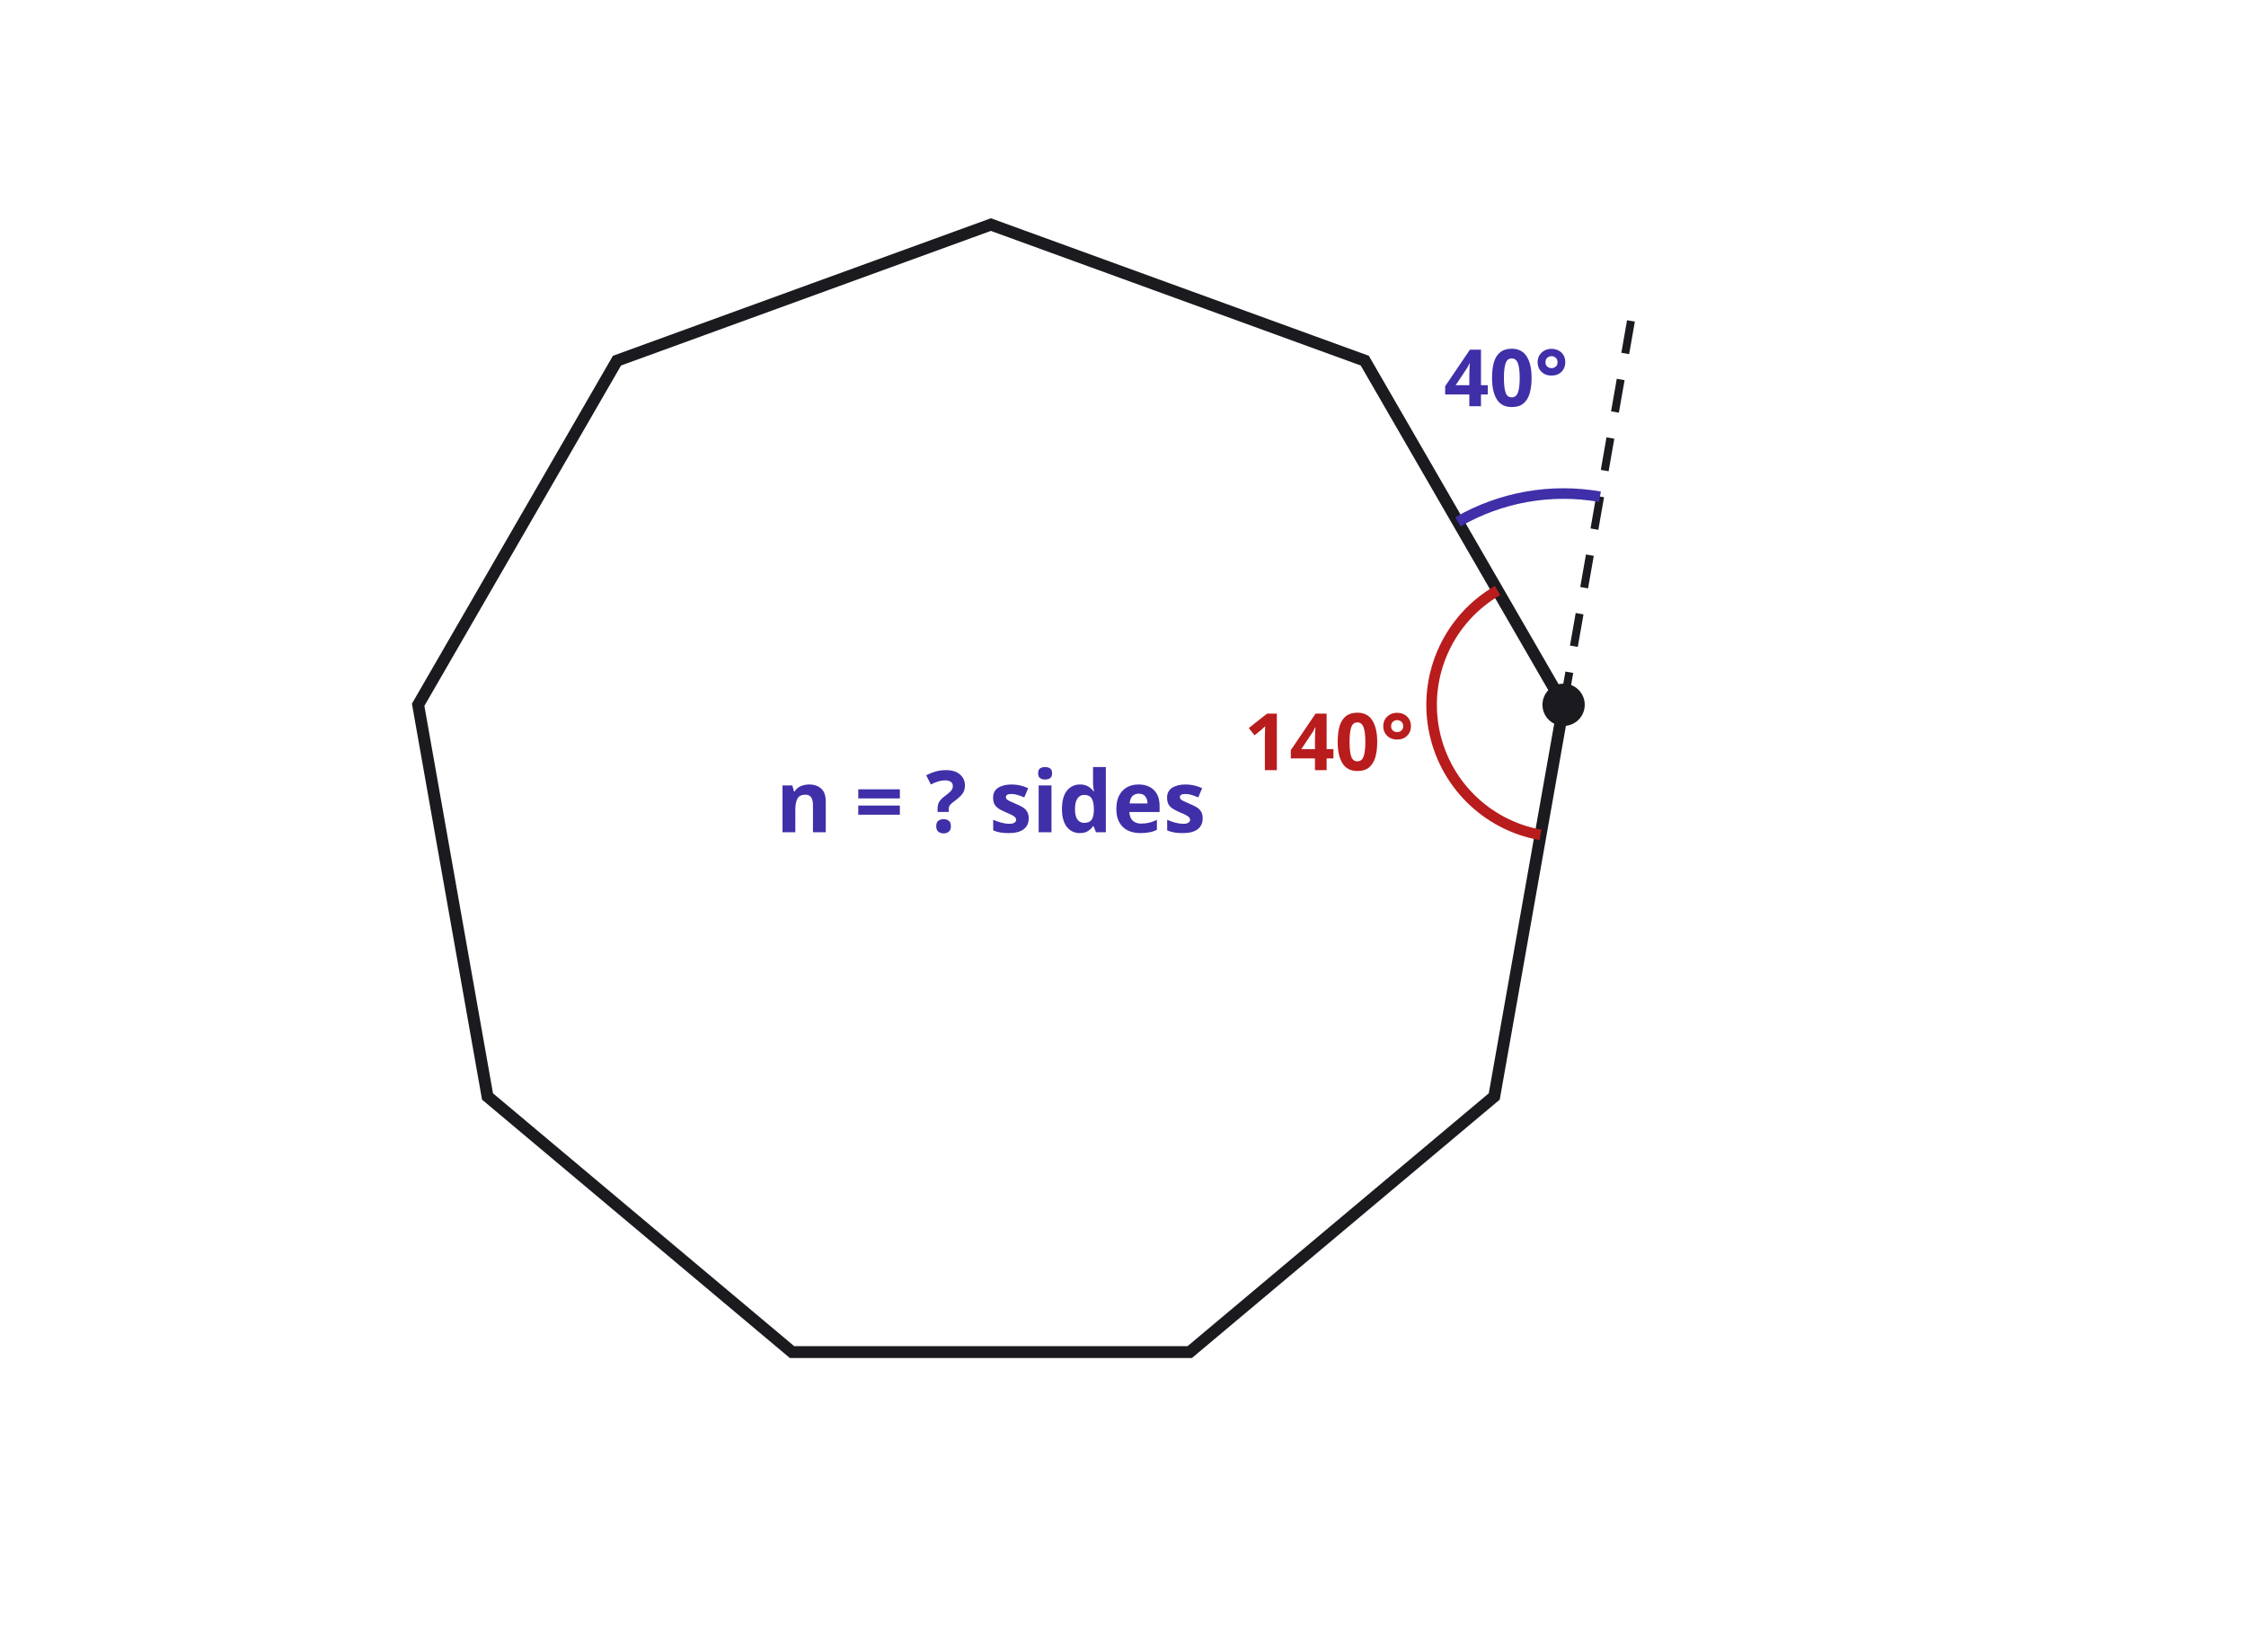
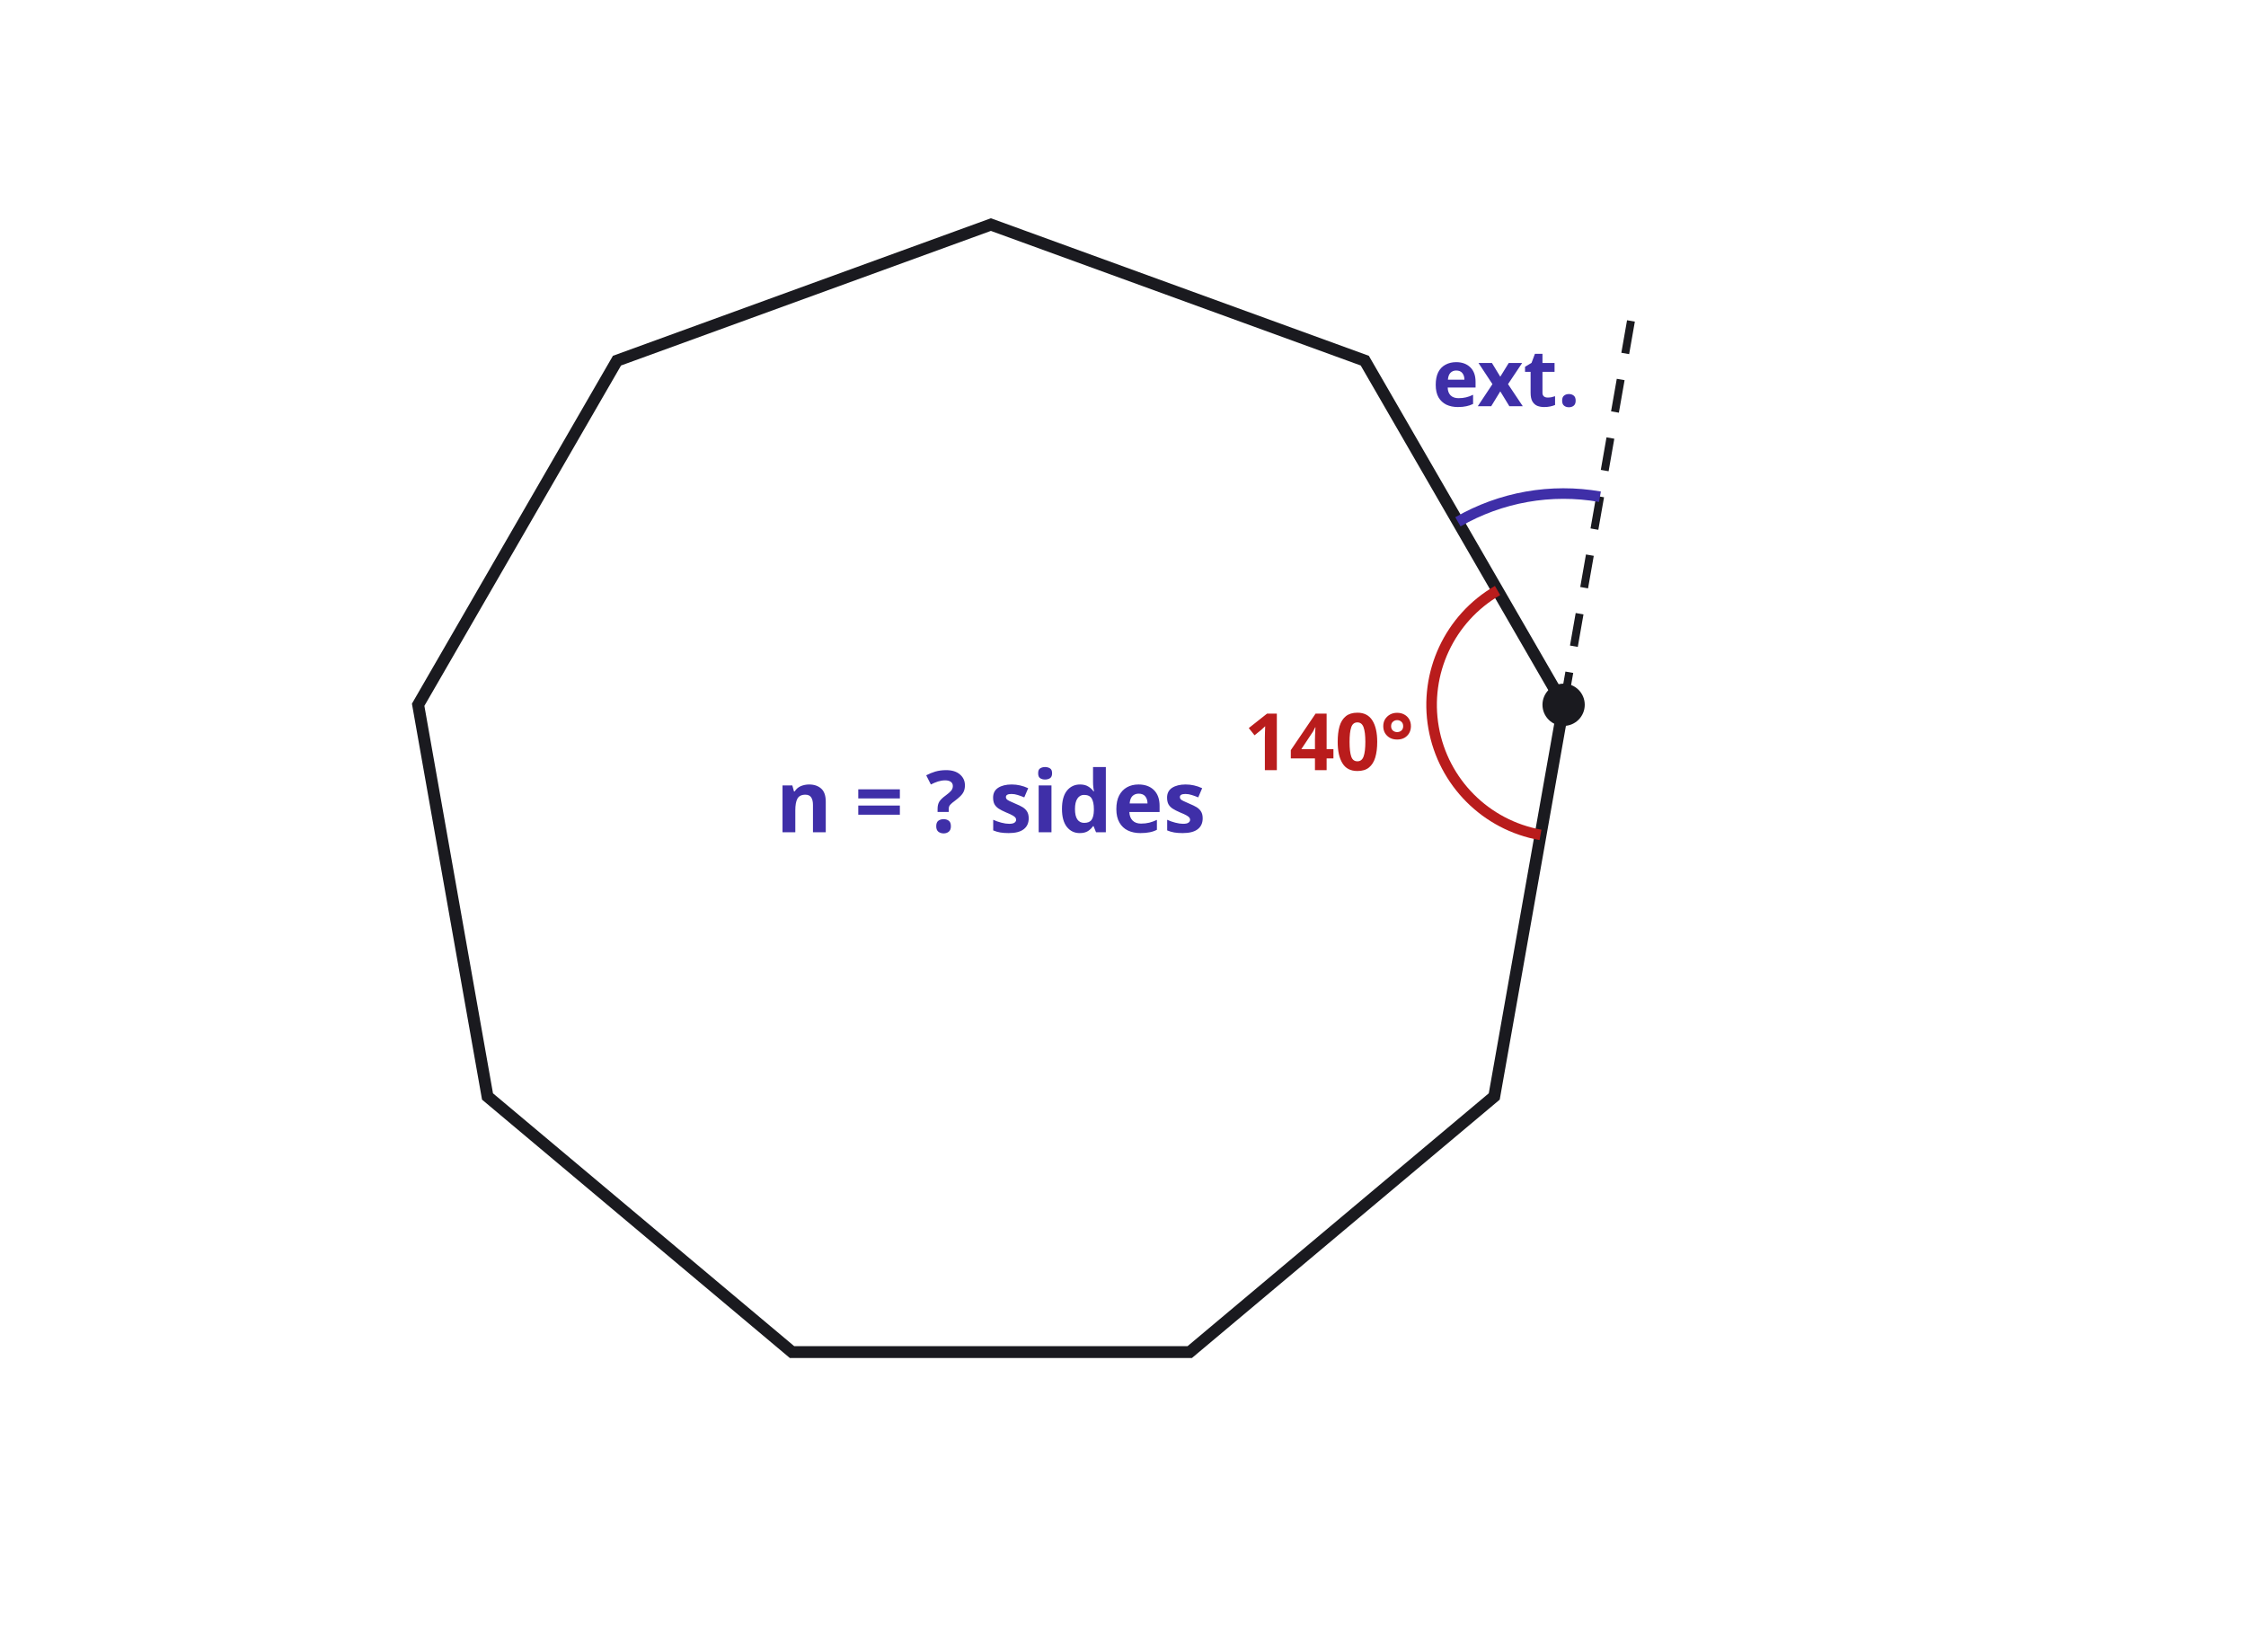
<svg xmlns="http://www.w3.org/2000/svg" viewBox="0 0 340 250" width="340" height="250" role="img" aria-label="A regular polygon; at one corner the interior angle of 140 degrees is marked, and the side is extended to show the exterior angle of 40 degrees; the number of sides is asked">
  <path d="M150.0 34.0 L93.4 54.6 L63.3 106.7 L73.8 166.0 L119.9 204.7 L180.1 204.7 L226.2 166.0 L236.7 106.7 L206.6 54.6 Z" fill="none" stroke="#1a1a1f" stroke-width="1.8" />
  <path d="M226.7 89.4 A20 20 0 0 0 233.2 126.4" fill="none" stroke="#b91c1c" stroke-width="1.6" />
  <path d="M236.7 106.7 L247.4 45.7" fill="none" stroke="#1a1a1f" stroke-width="1.2" stroke-dasharray="5 4" />
  <path d="M242.2 75.2 A32 32 0 0 0 220.7 79.0" fill="none" stroke="#3f2fa8" stroke-width="1.6" />
  <g fill="#1a1a1f">
    <circle cx="236.7" cy="106.7" r="3.2" />
  </g>
  <text x="201.2" y="116.6" text-anchor="middle" font-family="system-ui, sans-serif" font-size="12" font-weight="700" fill="#b91c1c">140°</text>
-   <text x="228.0" y="61.5" text-anchor="middle" font-family="system-ui, sans-serif" font-size="12" font-weight="700" fill="#3f2fa8">40°</text>
+   <text x="228.0" y="61.5" text-anchor="middle" font-family="system-ui, sans-serif" font-size="12" font-weight="700" fill="#3f2fa8">ext.</text>
  <text x="150.0" y="126.0" text-anchor="middle" font-family="system-ui, sans-serif" font-size="13" font-weight="700" fill="#3f2fa8">n = ? sides</text>
</svg>
